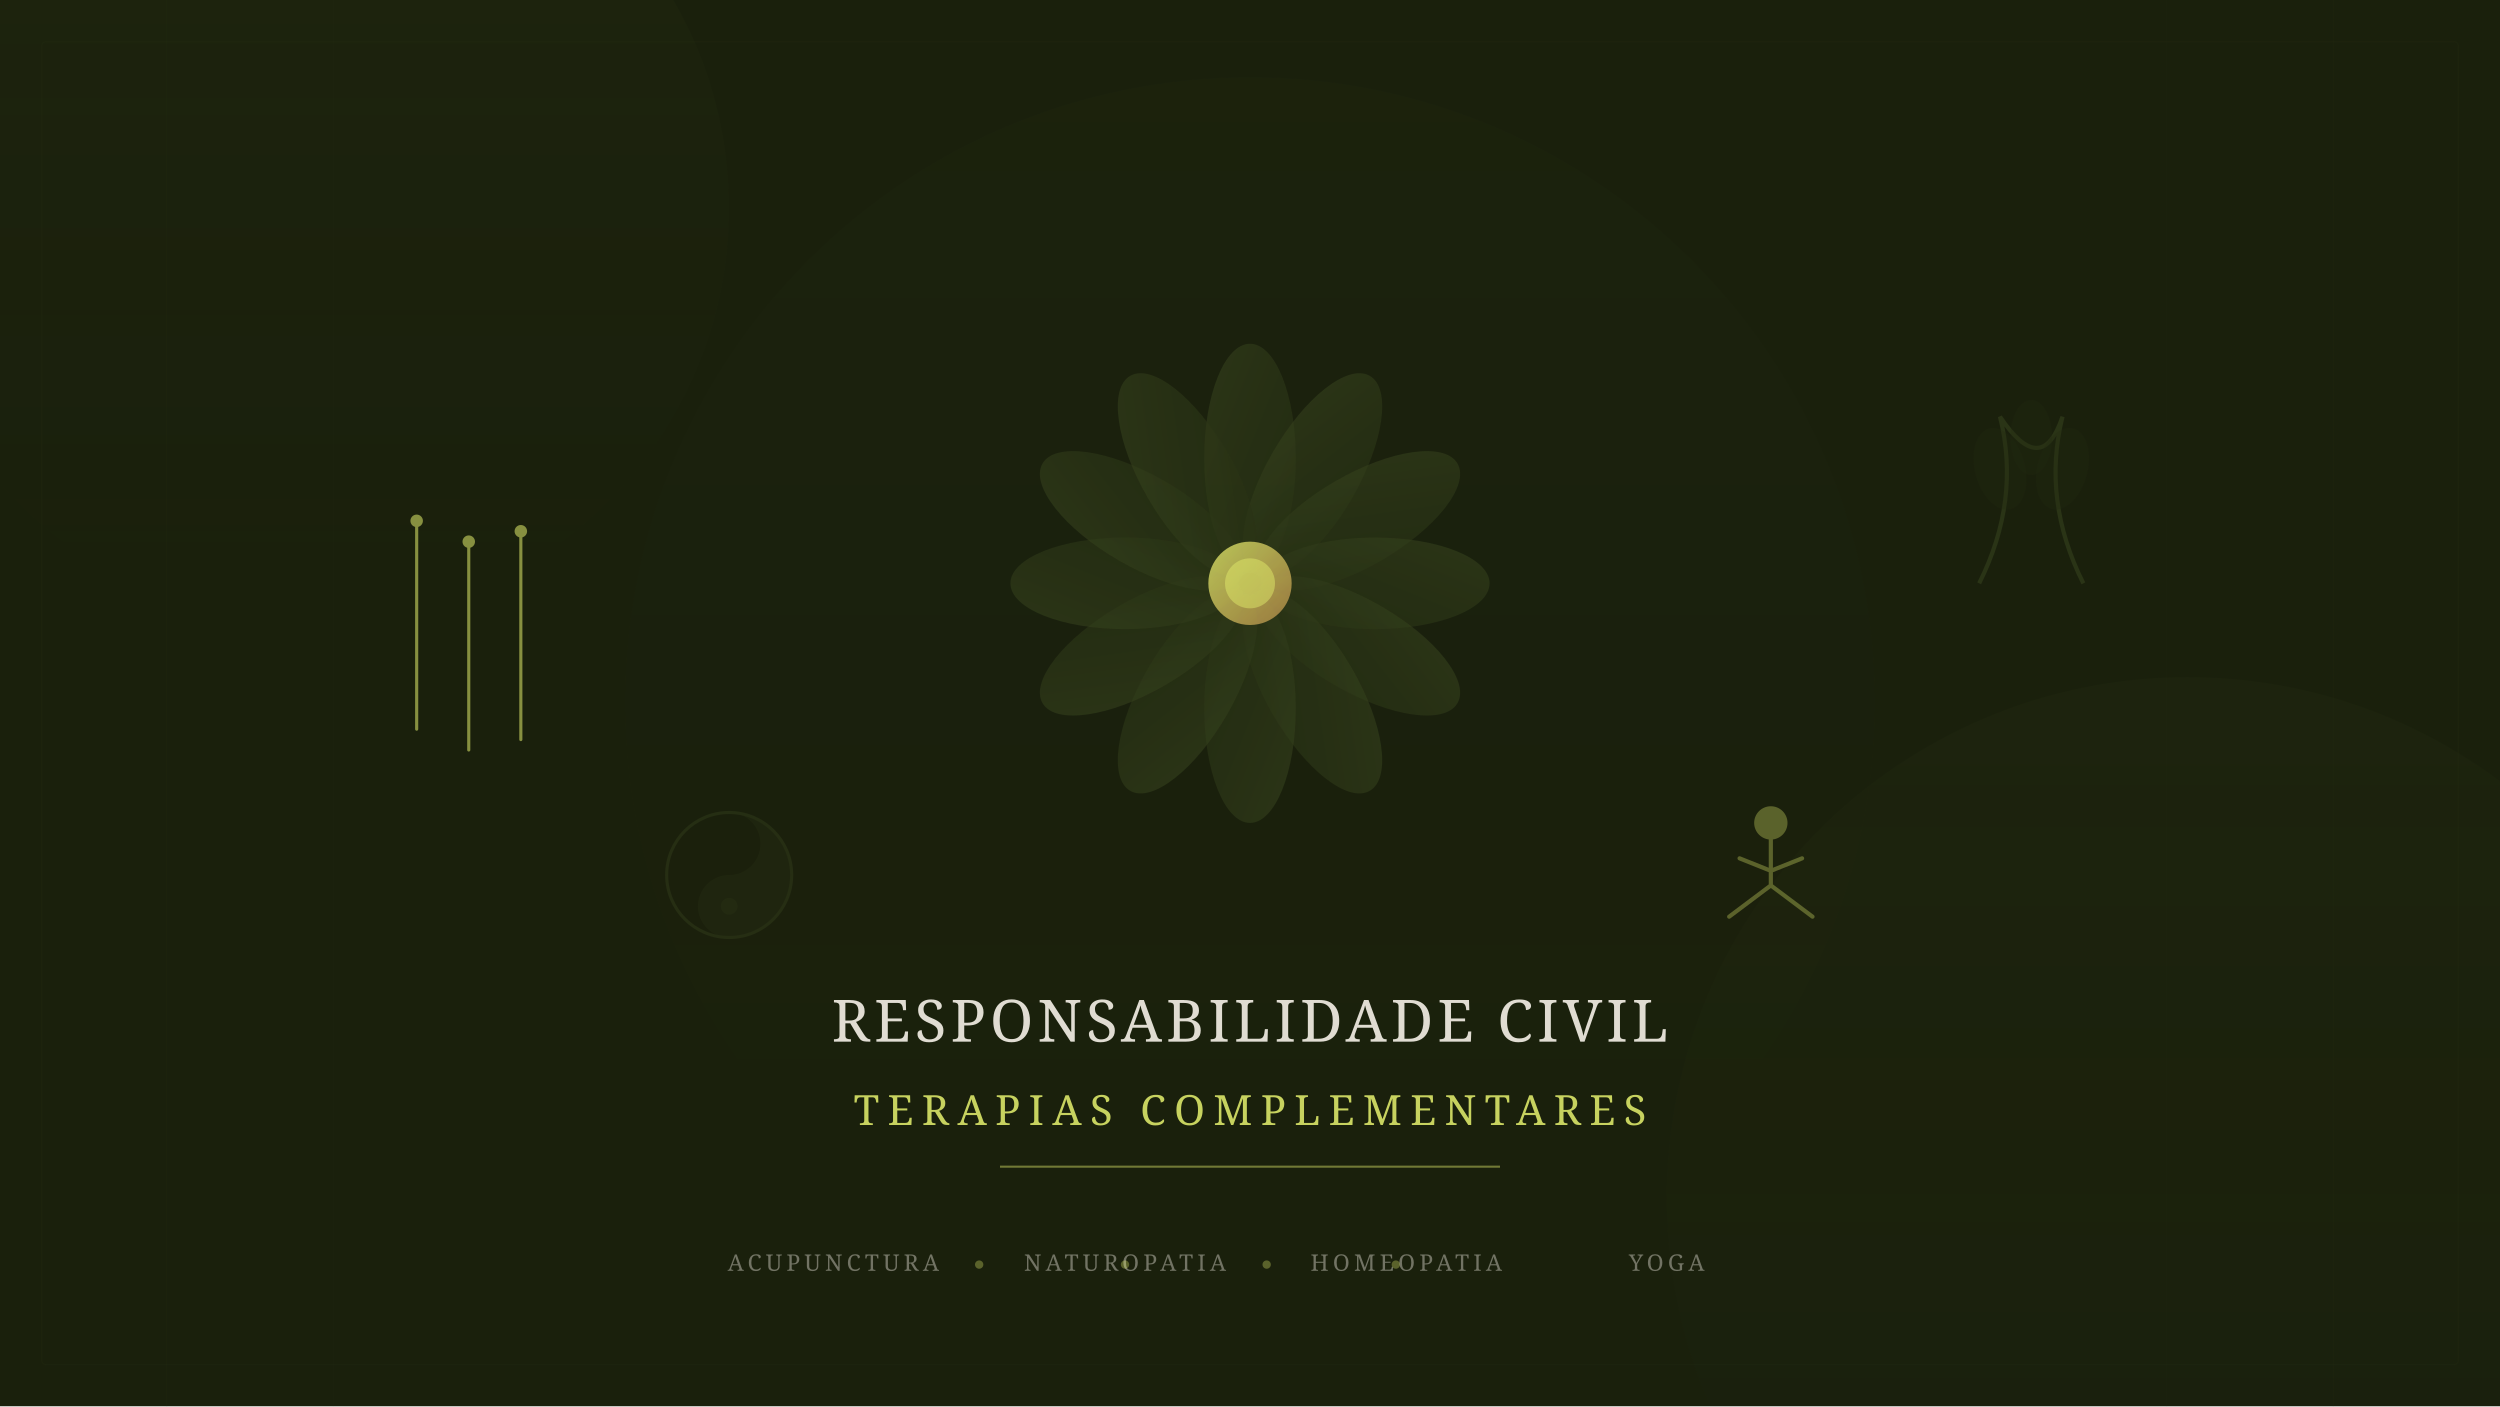
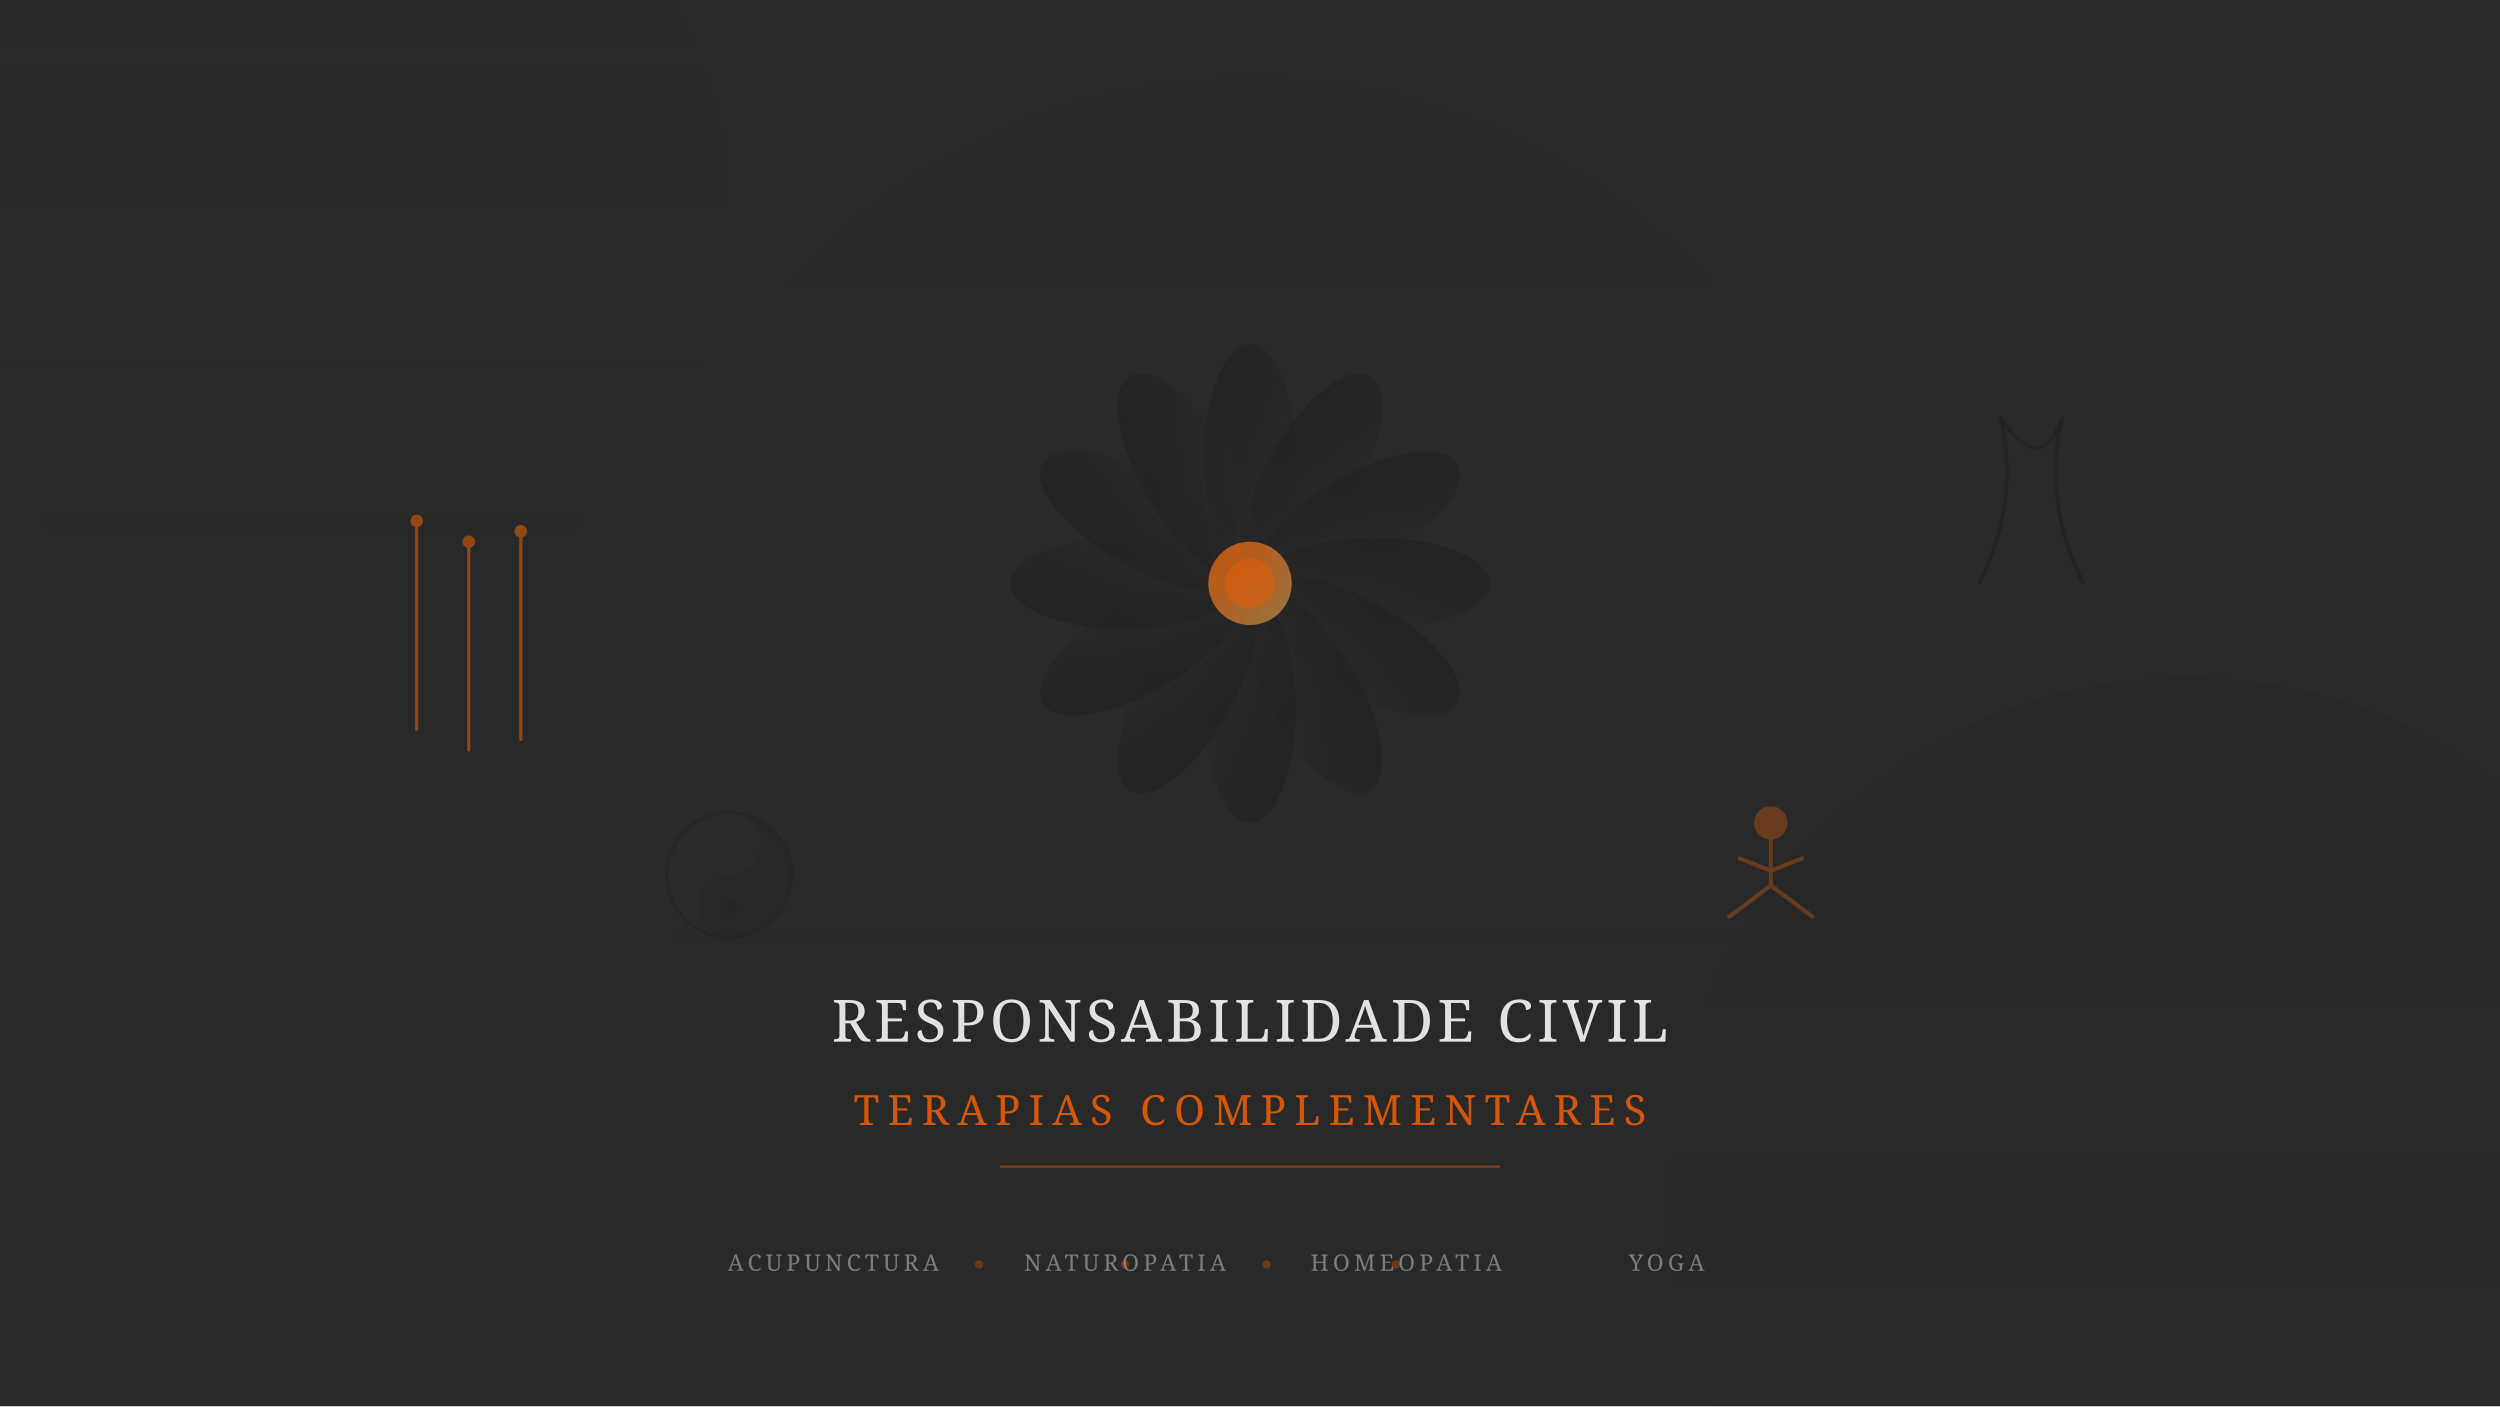
<svg xmlns="http://www.w3.org/2000/svg" viewBox="0 0 1200 675" width="1200" height="675">
  <defs>
    <linearGradient id="bg" x1="0%" y1="0%" x2="100%" y2="100%">
-       <stop offset="0%" style="stop-color:#1A200C;stop-opacity:1" />
-       <stop offset="100%" style="stop-color:#1A200C;stop-opacity:1" />
+       <stop offset="0%" style="stop-color:#292929;stop-opacity:1" />
+       <stop offset="100%" style="stop-color:#292929;stop-opacity:1" />
    </linearGradient>
    <linearGradient id="glow" x1="0%" y1="0%" x2="0%" y2="100%">
-       <stop offset="0%" style="stop-color:#3A4720;stop-opacity:0.3" />
-       <stop offset="100%" style="stop-color:#283113;stop-opacity:0" />
+       <stop offset="0%" style="stop-color:#1C1C1C;stop-opacity:0.3" />
+       <stop offset="100%" style="stop-color:#292929;stop-opacity:0" />
    </linearGradient>
    <linearGradient id="leaf" x1="0%" y1="0%" x2="100%" y2="100%">
-       <stop offset="0%" style="stop-color:#3A4720" />
-       <stop offset="100%" style="stop-color:#283113" />
+       <stop offset="0%" style="stop-color:#1C1C1C" />
+       <stop offset="100%" style="stop-color:#292929" />
    </linearGradient>
    <linearGradient id="accent" x1="0%" y1="0%" x2="100%" y2="100%">
-       <stop offset="0%" style="stop-color:#F3FF74" />
+       <stop offset="0%" style="stop-color:#FF6300" />
      <stop offset="100%" style="stop-color:#C4934F" />
    </linearGradient>
  </defs>
  <rect width="1200" height="675" fill="url(#bg)" />
  <circle cx="150" cy="100" r="200" fill="url(#glow)" opacity="0.4" />
  <circle cx="1050" cy="575" r="250" fill="url(#glow)" opacity="0.3" />
  <circle cx="600" cy="337" r="300" fill="url(#glow)" opacity="0.15" />
-   <line x1="80" y1="0" x2="80" y2="675" stroke="#283113" stroke-width="0.5" opacity="0.15" />
-   <line x1="160" y1="0" x2="160" y2="675" stroke="#283113" stroke-width="0.5" opacity="0.1" />
-   <line x1="1040" y1="0" x2="1040" y2="675" stroke="#283113" stroke-width="0.5" opacity="0.1" />
-   <line x1="1120" y1="0" x2="1120" y2="675" stroke="#283113" stroke-width="0.5" opacity="0.15" />
+   <line x1="80" y1="0" x2="80" y2="675" stroke="#292929" stroke-width="0.5" opacity="0.15" />
+   <line x1="160" y1="0" x2="160" y2="675" stroke="#292929" stroke-width="0.5" opacity="0.1" />
+   <line x1="1040" y1="0" x2="1040" y2="675" stroke="#292929" stroke-width="0.5" opacity="0.1" />
+   <line x1="1120" y1="0" x2="1120" y2="675" stroke="#292929" stroke-width="0.5" opacity="0.15" />
  <g transform="translate(600, 280)" opacity="0.9">
    <ellipse cx="0" cy="-60" rx="22" ry="55" fill="url(#leaf)" opacity="0.6" transform="rotate(0)" />
    <ellipse cx="0" cy="-60" rx="22" ry="55" fill="url(#leaf)" opacity="0.6" transform="rotate(30)" />
    <ellipse cx="0" cy="-60" rx="22" ry="55" fill="url(#leaf)" opacity="0.6" transform="rotate(60)" />
    <ellipse cx="0" cy="-60" rx="22" ry="55" fill="url(#leaf)" opacity="0.6" transform="rotate(90)" />
    <ellipse cx="0" cy="-60" rx="22" ry="55" fill="url(#leaf)" opacity="0.6" transform="rotate(120)" />
    <ellipse cx="0" cy="-60" rx="22" ry="55" fill="url(#leaf)" opacity="0.6" transform="rotate(150)" />
    <ellipse cx="0" cy="-60" rx="22" ry="55" fill="url(#leaf)" opacity="0.6" transform="rotate(180)" />
    <ellipse cx="0" cy="-60" rx="22" ry="55" fill="url(#leaf)" opacity="0.6" transform="rotate(210)" />
    <ellipse cx="0" cy="-60" rx="22" ry="55" fill="url(#leaf)" opacity="0.6" transform="rotate(240)" />
    <ellipse cx="0" cy="-60" rx="22" ry="55" fill="url(#leaf)" opacity="0.6" transform="rotate(270)" />
    <ellipse cx="0" cy="-60" rx="22" ry="55" fill="url(#leaf)" opacity="0.6" transform="rotate(300)" />
    <ellipse cx="0" cy="-60" rx="22" ry="55" fill="url(#leaf)" opacity="0.6" transform="rotate(330)" />
    <circle cx="0" cy="0" r="20" fill="url(#accent)" opacity="0.8" />
-     <circle cx="0" cy="0" r="12" fill="#F3FF74" opacity="0.5" />
+     <circle cx="0" cy="0" r="12" fill="#FF6300" opacity="0.5" />
  </g>
  <g transform="translate(200, 250)" opacity="0.5">
-     <line x1="0" y1="0" x2="0" y2="100" stroke="#F3FF74" stroke-width="1.5" stroke-linecap="round" />
-     <circle cx="0" cy="0" r="3" fill="#F3FF74" />
-     <line x1="25" y1="10" x2="25" y2="110" stroke="#F3FF74" stroke-width="1.5" stroke-linecap="round" />
-     <circle cx="25" cy="10" r="3" fill="#F3FF74" />
-     <line x1="50" y1="5" x2="50" y2="105" stroke="#F3FF74" stroke-width="1.5" stroke-linecap="round" />
-     <circle cx="50" cy="5" r="3" fill="#F3FF74" />
+     <line x1="0" y1="0" x2="0" y2="100" stroke="#FF6300" stroke-width="1.5" stroke-linecap="round" />
+     <circle cx="0" cy="0" r="3" fill="#FF6300" />
+     <line x1="25" y1="10" x2="25" y2="110" stroke="#FF6300" stroke-width="1.5" stroke-linecap="round" />
+     <circle cx="25" cy="10" r="3" fill="#FF6300" />
+     <line x1="50" y1="5" x2="50" y2="105" stroke="#FF6300" stroke-width="1.5" stroke-linecap="round" />
+     <circle cx="50" cy="5" r="3" fill="#FF6300" />
  </g>
  <g transform="translate(950, 200)" opacity="0.5">
-     <path d="M0,80 Q20,40 10,0 Q30,30 40,0 Q30,40 50,80" fill="none" stroke="#3A4720" stroke-width="2" />
-     <ellipse cx="10" cy="25" rx="12" ry="20" fill="#283113" opacity="0.3" transform="rotate(-15, 10, 25)" />
-     <ellipse cx="40" cy="25" rx="12" ry="20" fill="#283113" opacity="0.3" transform="rotate(15, 40, 25)" />
-     <ellipse cx="25" cy="10" rx="10" ry="18" fill="#283113" opacity="0.3" />
+     <path d="M0,80 Q20,40 10,0 Q30,30 40,0 Q30,40 50,80" fill="none" stroke="#1C1C1C" stroke-width="2" />
+     <ellipse cx="10" cy="25" rx="12" ry="20" fill="#292929" opacity="0.3" transform="rotate(-15, 10, 25)" />
+     <ellipse cx="40" cy="25" rx="12" ry="20" fill="#292929" opacity="0.3" transform="rotate(15, 40, 25)" />
+     <ellipse cx="25" cy="10" rx="10" ry="18" fill="#292929" opacity="0.3" />
  </g>
  <g transform="translate(350, 420)" opacity="0.35">
-     <circle cx="0" cy="0" r="30" fill="none" stroke="#3A4720" stroke-width="1.5" />
-     <path d="M0,-30 A30,30 0 0,1 0,30 A15,15 0 0,1 0,0 A15,15 0 0,0 0,-30" fill="#3A4720" opacity="0.4" />
-     <circle cx="0" cy="-15" r="4" fill="#1A200C" opacity="0.6" />
-     <circle cx="0" cy="15" r="4" fill="#3A4720" opacity="0.6" />
+     <circle cx="0" cy="0" r="30" fill="none" stroke="#1C1C1C" stroke-width="1.5" />
+     <path d="M0,-30 A30,30 0 0,1 0,30 A15,15 0 0,1 0,0 A15,15 0 0,0 0,-30" fill="#1C1C1C" opacity="0.4" />
+     <circle cx="0" cy="-15" r="4" fill="#292929" opacity="0.6" />
+     <circle cx="0" cy="15" r="4" fill="#1C1C1C" opacity="0.6" />
  </g>
  <g transform="translate(850, 430)" opacity="0.3">
-     <circle cx="0" cy="-35" r="8" fill="#F3FF74" />
-     <path d="M0,-27 L0,-5 M-20,10 L0,-5 L20,10 M-15,-18 L0,-12 L15,-18" fill="none" stroke="#F3FF74" stroke-width="2" stroke-linecap="round" />
+     <circle cx="0" cy="-35" r="8" fill="#FF6300" />
+     <path d="M0,-27 L0,-5 M-20,10 L0,-5 L20,10 M-15,-18 L0,-12 L15,-18" fill="none" stroke="#FF6300" stroke-width="2" stroke-linecap="round" />
  </g>
-   <text x="600" y="500" text-anchor="middle" font-family="Georgia, serif" font-size="28" fill="#F5F1E8" opacity="0.9" letter-spacing="2">RESPONSABILIDADE CIVIL</text>
-   <text x="600" y="540" text-anchor="middle" font-family="Georgia, serif" font-size="20" fill="#F3FF74" opacity="0.8" letter-spacing="4">TERAPIAS COMPLEMENTARES</text>
-   <line x1="480" y1="560" x2="720" y2="560" stroke="#F3FF74" stroke-width="1" opacity="0.4" />
+   <text x="600" y="500" text-anchor="middle" font-family="Georgia, serif" font-size="28" fill="#F7F6F5" opacity="0.9" letter-spacing="2">RESPONSABILIDADE CIVIL</text>
+   <text x="600" y="540" text-anchor="middle" font-family="Georgia, serif" font-size="20" fill="#FF6300" opacity="0.8" letter-spacing="4">TERAPIAS COMPLEMENTARES</text>
+   <line x1="480" y1="560" x2="720" y2="560" stroke="#FF6300" stroke-width="1" opacity="0.4" />
  <g transform="translate(600, 610)" opacity="0.4">
-     <text x="-200" y="0" text-anchor="middle" font-family="Georgia, serif" font-size="11" fill="#F5F1E8" letter-spacing="2">ACUPUNCTURA</text>
-     <text x="-60" y="0" text-anchor="middle" font-family="Georgia, serif" font-size="11" fill="#F5F1E8" letter-spacing="2">NATUROPATIA</text>
-     <text x="75" y="0" text-anchor="middle" font-family="Georgia, serif" font-size="11" fill="#F5F1E8" letter-spacing="2">HOMEOPATIA</text>
-     <text x="200" y="0" text-anchor="middle" font-family="Georgia, serif" font-size="11" fill="#F5F1E8" letter-spacing="2">YOGA</text>
+     <text x="-200" y="0" text-anchor="middle" font-family="Georgia, serif" font-size="11" fill="#F7F6F5" letter-spacing="2">ACUPUNCTURA</text>
+     <text x="-60" y="0" text-anchor="middle" font-family="Georgia, serif" font-size="11" fill="#F7F6F5" letter-spacing="2">NATUROPATIA</text>
+     <text x="75" y="0" text-anchor="middle" font-family="Georgia, serif" font-size="11" fill="#F7F6F5" letter-spacing="2">HOMEOPATIA</text>
+     <text x="200" y="0" text-anchor="middle" font-family="Georgia, serif" font-size="11" fill="#F7F6F5" letter-spacing="2">YOGA</text>
  </g>
-   <circle cx="470" cy="607" r="2" fill="#F3FF74" opacity="0.3" />
-   <circle cx="540" cy="607" r="2" fill="#F3FF74" opacity="0.3" />
-   <circle cx="608" cy="607" r="2" fill="#F3FF74" opacity="0.3" />
-   <circle cx="670" cy="607" r="2" fill="#F3FF74" opacity="0.3" />
-   <rect x="20" y="20" width="1160" height="635" fill="none" stroke="#283113" stroke-width="0.5" opacity="0.2" rx="2" />
+   <circle cx="470" cy="607" r="2" fill="#FF6300" opacity="0.3" />
+   <circle cx="540" cy="607" r="2" fill="#FF6300" opacity="0.3" />
+   <circle cx="608" cy="607" r="2" fill="#FF6300" opacity="0.3" />
+   <circle cx="670" cy="607" r="2" fill="#FF6300" opacity="0.3" />
+   <rect x="20" y="20" width="1160" height="635" fill="none" stroke="#292929" stroke-width="0.5" opacity="0.2" rx="2" />
</svg>
